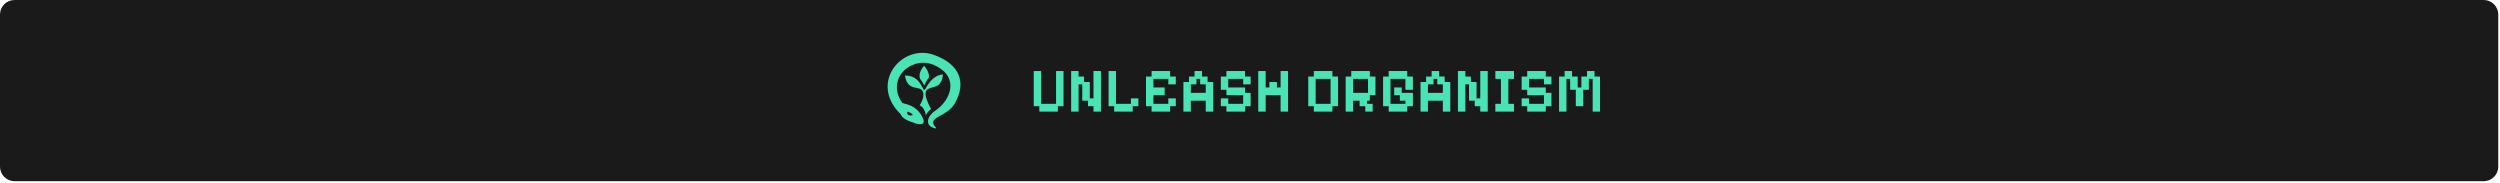
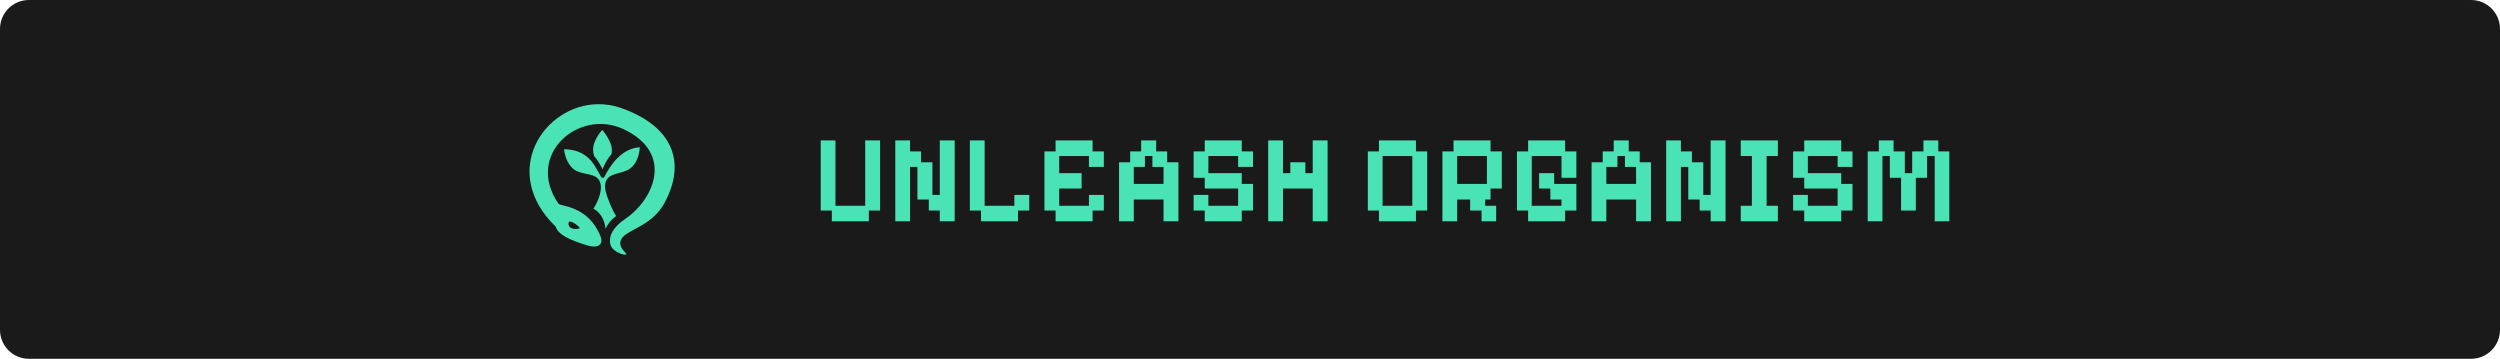
- <svg xmlns="http://www.w3.org/2000/svg" width="861" height="63" viewBox="0 0 861 63" fill="none">
-   <rect width="860.4" height="62.4" rx="5" fill="#1A1A1A" />
-   <path d="M317.617 18.2C308.163 18.242 300.462 29.919 310.224 39.365C310.679 40.776 312.646 41.668 315.597 42.578C317.739 43.244 318.472 42.303 317.981 41.061C315.859 35.702 311.039 35.884 310.701 35.394C304.859 26.927 314.241 18.88 321.952 22.519C330.723 26.656 327.226 34.645 322.241 38.026C320.317 39.324 319.139 41.019 319.772 42.697C320.111 43.595 321.751 44.31 322.372 44.186C322.862 44.088 320.317 42.726 321.902 41.08C323.161 39.766 326.974 38.999 328.985 35.332C332.804 28.383 330.61 22.094 321.586 18.881C320.898 18.639 320.213 18.464 319.527 18.351C318.896 18.248 318.257 18.198 317.617 18.2L317.617 18.2ZM318.264 22.654C318.264 22.654 316.658 24.36 316.686 26.104C316.688 26.462 316.76 26.824 316.869 27.167C317.447 27.834 317.915 28.607 318.321 29.446C318.723 28.418 319.235 27.538 319.871 26.82C319.911 26.603 319.933 26.39 319.933 26.174C319.909 24.431 318.264 22.654 318.264 22.654ZM324.755 25.649C321.729 25.824 319.772 28.497 318.605 30.826C318.555 30.932 318.183 30.961 318.118 30.851C317.257 29.323 316.717 28.174 315.653 27.308C314.645 26.487 313.375 25.998 311.664 25.989C311.738 26.655 312.06 28.48 313.408 29.491C313.868 29.838 314.536 30.017 315.214 30.171C315.889 30.32 316.582 30.438 317.111 30.746C317.537 30.994 317.809 31.383 317.939 31.835C318.068 32.285 318.065 32.796 317.966 33.338C317.799 34.279 317.348 35.314 316.745 36.267C316.745 36.267 318.528 36.995 318.845 39.745C319.436 38.337 320.68 37.532 320.68 37.532C320.025 36.619 319.095 34.257 318.874 33.328C318.751 32.794 318.712 32.286 318.813 31.829C318.912 31.373 319.157 30.968 319.569 30.697C320.079 30.362 320.759 30.207 321.428 30.02C322.1 29.831 322.753 29.611 323.203 29.237C323.998 28.57 324.394 27.613 324.587 26.809C324.681 26.407 324.73 26.048 324.749 25.793C324.755 25.73 324.754 25.697 324.755 25.649ZM312.69 38.474C313.24 38.489 314.702 39.609 314.289 39.693C312.491 40.055 312.252 38.936 312.518 38.542C312.551 38.493 312.611 38.472 312.69 38.474Z" fill="#4AE3B5" />
-   <path d="M357.94 38.438V36.58H356.018V24.463H358.567V35.759H363.707V24.463H366.278V36.58H364.334V38.438H357.94ZM368.906 38.438V24.463H371.455V26.363H373.356V28.243H375.321V33.88H376.596V24.463H379.166V38.438H376.596V36.58H374.695V34.679H372.729V29.042H371.455V38.438H368.906ZM383.717 38.438V36.58H381.794V24.463H384.343V35.759H389.484V33.88H392.054V36.58H390.11V38.438H383.717ZM396.605 38.438V36.58H394.683V26.363H396.605V24.463H402.999V26.363H404.943V29.042H402.372V27.163H397.231V30.122H401.098V32.779H397.231V35.759H402.372V33.88H404.943V36.58H402.999V38.438H396.605ZM407.571 38.438V28.243H409.493V26.363H411.394V24.463H413.986V26.363H415.887V28.243H417.831V38.438H415.261V34.679H410.12V38.438H407.571ZM410.12 31.979H415.261V29.042H413.338V27.163H412.042V29.042H410.12V31.979ZM422.382 38.438V36.58H420.459V33.88H423.008V35.759H428.149V32.779H422.382V30.921H420.459V26.363H422.382V24.463H428.775V26.363H430.719V29.042H428.149V27.163H423.008V30.122H428.775V31.979H430.719V36.58H428.775V38.438H422.382ZM433.347 38.438V24.463H435.896V30.122H437.171V28.243H439.763V30.122H441.037V24.463H443.607V38.438H441.037V32.779H435.896V38.438H433.347ZM452.482 38.438V36.58H450.56V26.363H452.482V24.463H458.876V26.363H460.82V36.58H458.876V38.438H452.482ZM453.109 35.759H458.25V27.163H453.109V35.759ZM463.448 38.438V26.363H465.371V24.463H471.764V26.363H473.708V32.779H471.764V34.679H470.835V35.759H472.736V38.438H470.209V36.58H468.243V34.679H465.997V38.438H463.448ZM465.997 31.979H471.138V27.163H465.997V31.979ZM478.259 38.438V36.58H476.337V26.363H478.259V24.463H484.653V26.363H486.597V30.921H484.026V27.163H478.885V35.759H484.026V34.679H482.104V32.779H480.16V30.122H482.752V31.979H486.597V36.58H484.653V38.438H478.259ZM489.225 38.438V28.243H491.147V26.363H493.048V24.463H495.64V26.363H497.541V28.243H499.485V38.438H496.914V34.679H491.774V38.438H489.225ZM491.774 31.979H496.914V29.042H494.992V27.163H493.696V29.042H491.774V31.979ZM502.113 38.438V24.463H504.662V26.363H506.563V28.243H508.528V33.88H509.803V24.463H512.373V38.438H509.803V36.58H507.902V34.679H505.936V29.042H504.662V38.438H502.113ZM515.001 38.438V35.759H516.924V27.163H515.001V24.463H521.417V27.163H519.473V35.759H521.417V38.438H515.001ZM525.973 38.438V36.58H524.051V33.88H526.599V35.759H531.74V32.779H525.973V30.921H524.051V26.363H525.973V24.463H532.367V26.363H534.311V29.042H531.74V27.163H526.599V30.122H532.367V31.979H534.311V36.58H532.367V38.438H525.973ZM536.939 38.438V26.363H538.861V24.463H541.41V26.363H543.354V30.122H544.628V26.363H546.572V24.463H549.143V26.363H551.044V38.438H548.516V27.163H547.199V30.921H545.255V36.58H542.706V30.921H540.762V27.163H539.488V38.438H536.939Z" fill="#4AE3B5" />
+ <svg xmlns="http://www.w3.org/2000/svg" width="432" height="62" viewBox="0 0 432 62" fill="none">
+   <rect width="432" height="62" rx="5" fill="#1A1A1A" />
+   <path d="M103.417 18C93.963 18.042 86.262 29.719 96.024 39.165C96.479 40.576 98.446 41.468 101.397 42.378C103.539 43.044 104.272 42.102 103.78 40.861C101.659 35.501 96.839 35.684 96.5 35.194C90.659 26.727 100.041 18.68 107.752 22.319C116.522 26.456 113.026 34.445 108.041 37.825C106.117 39.124 104.939 40.818 105.571 42.497C105.911 43.395 107.551 44.11 108.172 43.986C108.662 43.888 106.117 42.526 107.702 40.879C108.96 39.566 112.774 38.799 114.785 35.132C118.604 28.182 116.41 21.894 107.386 18.681C106.698 18.438 106.013 18.264 105.326 18.151C104.695 18.048 104.057 17.997 103.417 18L103.417 18ZM104.064 22.453C104.064 22.453 102.458 24.16 102.486 25.904C102.488 26.261 102.56 26.623 102.669 26.967C103.247 27.634 103.715 28.407 104.121 29.245C104.522 28.218 105.034 27.337 105.671 26.619C105.711 26.403 105.733 26.19 105.733 25.974C105.709 24.231 104.064 22.453 104.064 22.453ZM110.555 25.448C107.529 25.624 105.572 28.297 104.405 30.625C104.355 30.732 103.983 30.761 103.918 30.651C103.057 29.122 102.516 27.974 101.452 27.108C100.445 26.287 99.174 25.798 97.464 25.788C97.538 26.454 97.86 28.279 99.208 29.291C99.668 29.638 100.336 29.817 101.014 29.971C101.689 30.12 102.382 30.238 102.911 30.546C103.337 30.794 103.609 31.183 103.739 31.635C103.868 32.085 103.864 32.596 103.765 33.138C103.599 34.079 103.148 35.114 102.545 36.067C102.545 36.067 104.328 36.795 104.645 39.545C105.236 38.137 106.48 37.332 106.48 37.332C105.825 36.419 104.895 34.057 104.673 33.128C104.551 32.594 104.512 32.086 104.613 31.629C104.712 31.173 104.957 30.768 105.368 30.497C105.879 30.162 106.559 30.007 107.228 29.82C107.9 29.631 108.553 29.41 109.002 29.037C109.798 28.37 110.194 27.413 110.387 26.609C110.481 26.207 110.53 25.848 110.548 25.593C110.555 25.53 110.554 25.497 110.555 25.448ZM98.49 38.274C99.04 38.289 100.502 39.409 100.089 39.492C98.291 39.855 98.052 38.736 98.318 38.342C98.351 38.293 98.411 38.272 98.49 38.274Z" fill="#4AE3B5" />
+   <path d="M143.74 38.238V36.38H141.818V24.262H144.366V35.559H149.507V24.262H152.078V36.38H150.134V38.238H143.74ZM154.706 38.238V24.262H157.255V26.163H159.155V28.042H161.121V33.68H162.395V24.262H164.966V38.238H162.395V36.38H160.495V34.479H158.529V28.842H157.255V38.238H154.706ZM169.517 38.238V36.38H167.594V24.262H170.143V35.559H175.284V33.68H177.854V36.38H175.91V38.238H169.517ZM182.405 38.238V36.38H180.482V26.163H182.405V24.262H188.798V26.163H190.742V28.842H188.172V26.962H183.031V29.922H186.898V32.578H183.031V35.559H188.172V33.68H190.742V36.38H188.798V38.238H182.405ZM193.371 38.238V28.042H195.293V26.163H197.194V24.262H199.786V26.163H201.687V28.042H203.631V38.238H201.06V34.479H195.92V38.238H193.371ZM195.92 31.779H201.06V28.842H199.138V26.962H197.842V28.842H195.92V31.779ZM208.181 38.238V36.38H206.259V33.68H208.808V35.559H213.949V32.578H208.181V30.721H206.259V26.163H208.181V24.262H214.575V26.163H216.519V28.842H213.949V26.962H208.808V29.922H214.575V31.779H216.519V36.38H214.575V38.238H208.181ZM219.147 38.238V24.262H221.696V29.922H222.97V28.042H225.562V29.922H226.837V24.262H229.407V38.238H226.837V32.578H221.696V38.238H219.147ZM238.282 38.238V36.38H236.36V26.163H238.282V24.262H244.676V26.163H246.62V36.38H244.676V38.238H238.282ZM238.909 35.559H244.049V26.962H238.909V35.559ZM249.248 38.238V26.163H251.17V24.262H257.564V26.163H259.508V32.578H257.564V34.479H256.635V35.559H258.536V38.238H256.009V36.38H254.043V34.479H251.797V38.238H249.248ZM251.797 31.779H256.938V26.962H251.797V31.779ZM264.059 38.238V36.38H262.136V26.163H264.059V24.262H270.452V26.163H272.396V30.721H269.826V26.962H264.685V35.559H269.826V34.479H267.904V32.578H265.96V29.922H268.552V31.779H272.396V36.38H270.452V38.238H264.059ZM275.025 38.238V28.042H276.947V26.163H278.848V24.262H281.44V26.163H283.341V28.042H285.285V38.238H282.714V34.479H277.573V38.238H275.025ZM277.573 31.779H282.714V28.842H280.792V26.962H279.496V28.842H277.573V31.779ZM287.913 38.238V24.262H290.462V26.163H292.363V28.042H294.328V33.68H295.603V24.262H298.173V38.238H295.603V36.38H293.702V34.479H291.736V28.842H290.462V38.238H287.913ZM300.801 38.238V35.559H302.724V26.962H300.801V24.262H307.216V26.962H305.272V35.559H307.216V38.238H300.801ZM311.773 38.238V36.38H309.85V33.68H312.399V35.559H317.54V32.578H311.773V30.721H309.85V26.163H311.773V24.262H318.166V26.163H320.11V28.842H317.54V26.962H312.399V29.922H318.166V31.779H320.11V36.38H318.166V38.238H311.773ZM322.739 38.238V26.163H324.661V24.262H327.21V26.163H329.154V29.922H330.428V26.163H332.372V24.262H334.943V26.163H336.843V38.238H334.316V26.962H332.999V30.721H331.055V36.38H328.506V30.721H326.562V26.962H325.287V38.238H322.739Z" fill="#4AE3B5" />
</svg>
